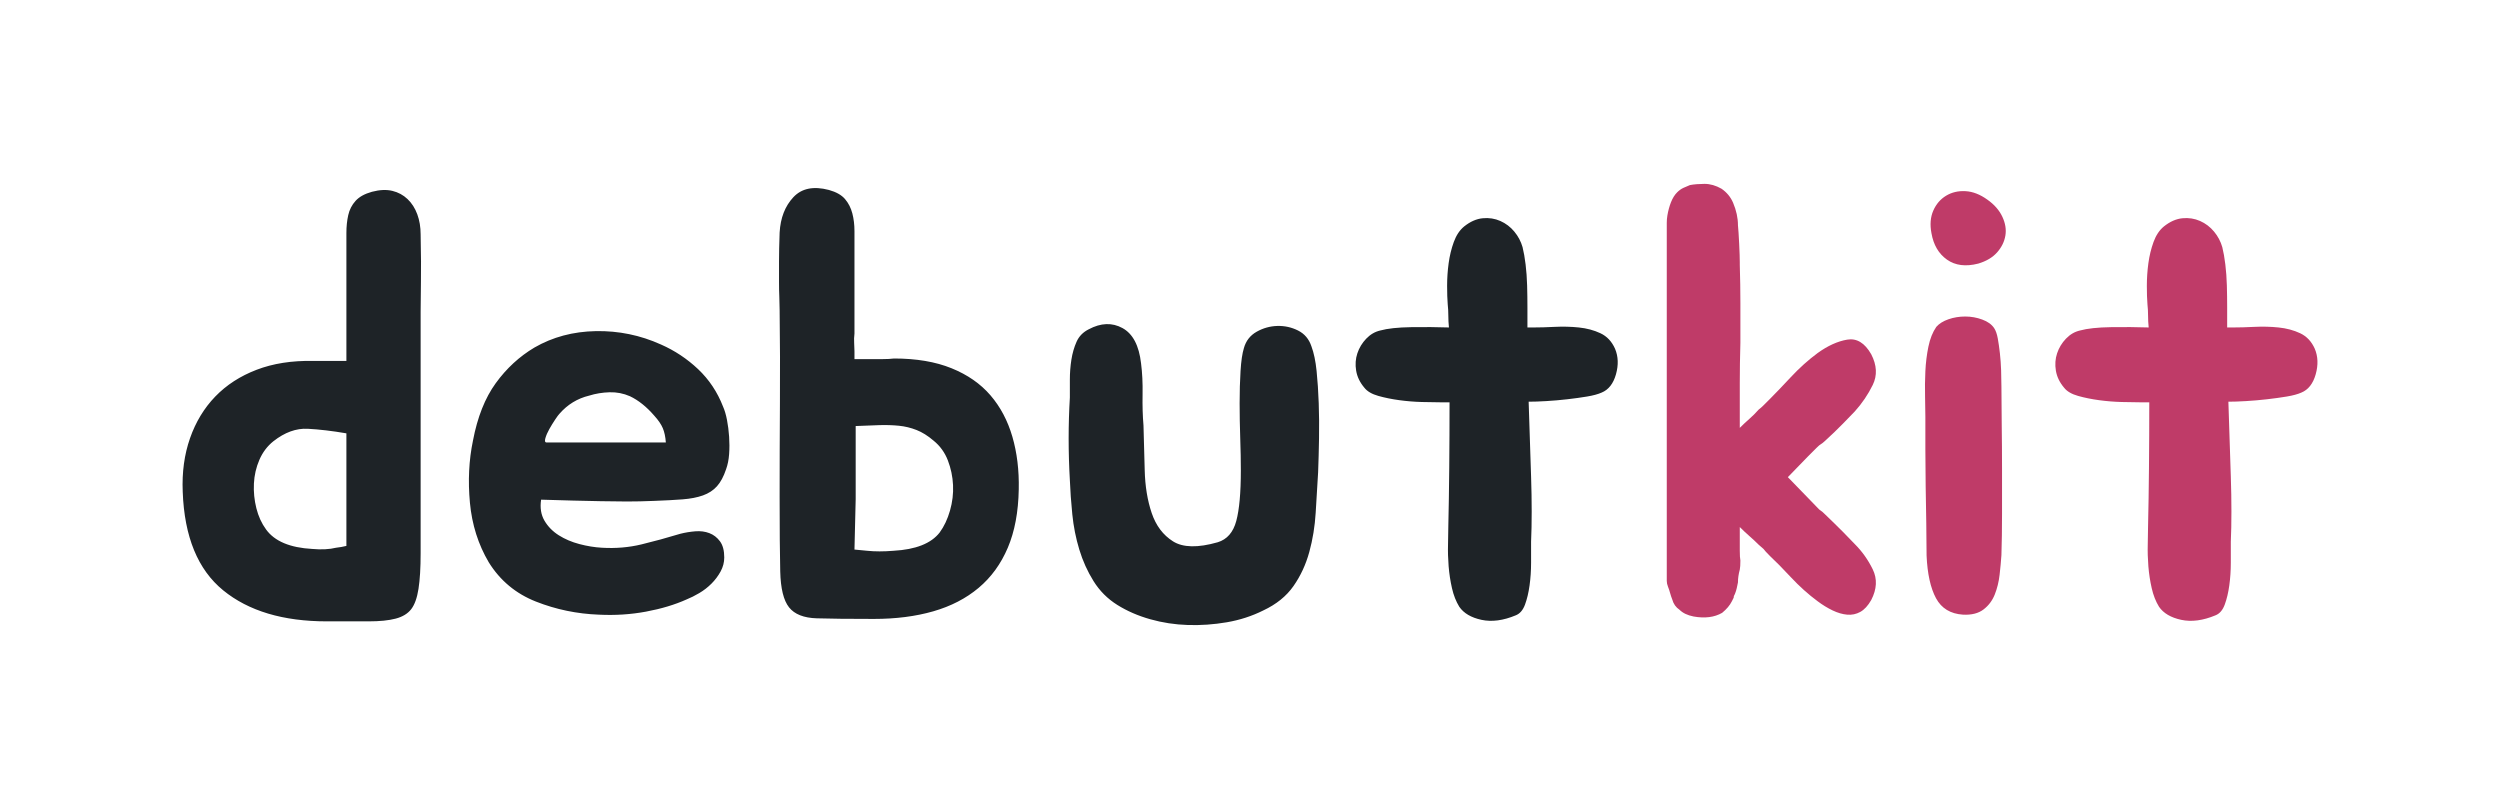
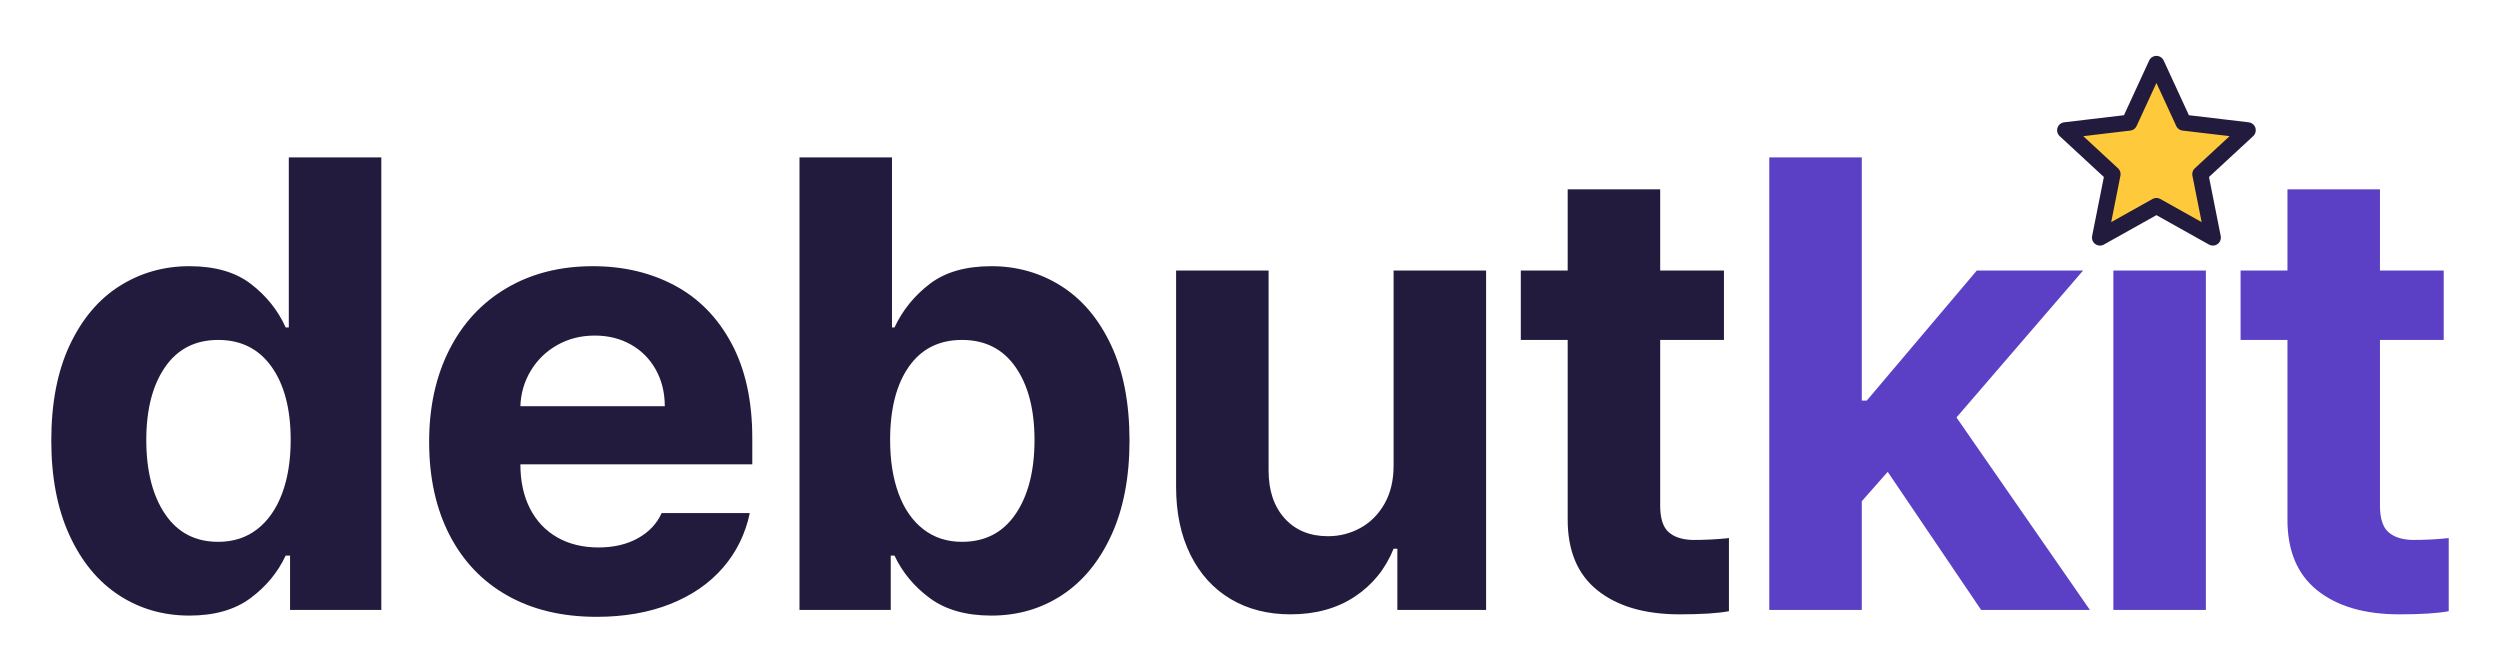
- <svg xmlns="http://www.w3.org/2000/svg" width="411" height="133" viewBox="0 0 410.87 132.52">
-   <path transform="translate(25.93 101.20)" fill="#1E2327" d="M35.2 -69.9Q37.1 -70.4 38.55 -70.05Q40.0 -69.7 41.05 -68.7Q42.1 -67.7 42.65 -66.2Q43.2 -64.7 43.2 -62.9Q43.3 -57.9 43.25 -55.1Q43.2 -52.3 43.2 -50.2V-19.5Q43.2 -14.1 43.2 -10.5Q43.2 -6.9 42.85 -4.65Q42.5 -2.4 41.65 -1.3Q40.8 -0.2 39.1 0.25Q37.4 0.7 34.65 0.7Q31.9 0.7 27.8 0.7Q17.0 0.7 10.75 -4.4Q4.5 -9.5 4.1 -20.6Q3.9 -25.4 5.3 -29.4Q6.7 -33.4 9.45 -36.25Q12.2 -39.1 16.25 -40.65Q20.3 -42.2 25.5 -42.1H31.0V-60.0Q31.0 -61.6 31.0 -63.15Q31.0 -64.7 31.3 -66.05Q31.6 -67.4 32.5 -68.4Q33.4 -69.4 35.2 -69.9ZM17.8 -14.4Q19.9 -11.5 25.4 -11.2Q26.5 -11.1 27.5 -11.15Q28.5 -11.2 29.3 -11.4Q30.2 -11.5 31.0 -11.7V-30.2Q27.5 -30.8 24.65 -30.95Q21.8 -31.1 19.0 -28.9Q17.5 -27.7 16.7 -25.85Q15.9 -24.0 15.8 -21.95Q15.7 -19.9 16.2 -17.9Q16.7 -15.9 17.8 -14.4Z M85.9 -13.7Q87.1 -14.0 88.35 -14.1Q89.6 -14.2 90.65 -13.8Q91.7 -13.4 92.4 -12.45Q93.1 -11.5 93.1 -9.8Q93.1 -8.6 92.5 -7.5Q91.9 -6.4 91.0 -5.5Q90.1 -4.6 89.0 -3.95Q87.9 -3.3 86.9 -2.9Q84.0 -1.6 80.25 -0.9Q76.5 -0.2 72.5 -0.4Q67.1 -0.6 62.15 -2.55Q57.2 -4.5 54.4 -9.0Q51.8 -13.4 51.3 -18.8Q50.8 -24.2 51.8 -29.0Q52.9 -34.8 55.55 -38.45Q58.2 -42.1 61.9 -44.3Q66.4 -46.9 72.0 -47.0Q77.6 -47.1 82.7 -44.8Q86.1 -43.3 88.8 -40.75Q91.5 -38.2 92.9 -34.6Q93.3 -33.7 93.55 -32.4Q93.8 -31.1 93.9 -29.65Q94.0 -28.2 93.9 -26.8Q93.8 -25.4 93.4 -24.3Q92.8 -22.5 91.9 -21.5Q91.0 -20.5 89.6 -20.0Q88.2 -19.5 86.25 -19.35Q84.3 -19.2 81.6 -19.1Q79.2 -19.0 77.1 -19.0Q75.0 -19.0 72.8 -19.05Q70.6 -19.1 68.25 -19.15Q65.9 -19.2 63 -19.3Q62.7 -17.3 63.55 -15.85Q64.4 -14.4 65.9 -13.45Q67.4 -12.5 69.3 -12.0Q71.2 -11.5 73.0 -11.4Q76.4 -11.2 79.5 -11.95Q82.6 -12.7 85.9 -13.7ZM81.6 -33.1Q79.7 -35.3 77.6 -36.3Q76.0 -37.0 74.25 -36.95Q72.5 -36.9 70.9 -36.4Q68.0 -35.7 66.0 -33.4Q65.8 -33.2 65.3 -32.45Q64.8 -31.7 64.35 -30.9Q63.9 -30.1 63.7 -29.4Q63.5 -28.7 63.9 -28.7H83.5Q83.4 -30.1 83.0 -31.05Q82.6 -32.0 81.6 -33.1Z M102.2 -63.2Q102.4 -66.8 104.45 -69.0Q106.5 -71.2 110.3 -70.2Q112.1 -69.7 112.95 -68.7Q113.8 -67.7 114.15 -66.35Q114.5 -65.0 114.5 -63.45Q114.5 -61.9 114.5 -60.4V-46.6Q114.4 -45.8 114.45 -45.05Q114.5 -44.3 114.5 -43.7V-42.4H117.0Q118.1 -42.4 119.15 -42.4Q120.2 -42.4 121.0 -42.5Q126.5 -42.5 130.45 -40.9Q134.4 -39.3 136.85 -36.45Q139.3 -33.6 140.45 -29.65Q141.6 -25.7 141.5 -21.0Q141.4 -15.4 139.7 -11.4Q138.0 -7.4 134.9 -4.8Q131.8 -2.2 127.45 -0.95Q123.1 0.3 117.7 0.3Q111.5 0.3 108.3 0.2Q105.1 0.1 103.75 -1.6Q102.4 -3.3 102.3 -7.5Q102.2 -11.7 102.2 -19.8Q102.2 -27.6 102.25 -35.2Q102.3 -42.8 102.2 -50.5Q102.2 -51.5 102.15 -52.6Q102.1 -53.7 102.1 -55.1Q102.1 -56.5 102.1 -58.45Q102.1 -60.4 102.2 -63.2ZM120.9 -10.9Q126.4 -11.2 128.5 -13.9Q129.6 -15.4 130.2 -17.5Q130.8 -19.6 130.7 -21.7Q130.6 -23.8 129.85 -25.75Q129.1 -27.7 127.5 -29.0Q126.1 -30.2 124.7 -30.75Q123.3 -31.3 121.8 -31.45Q120.3 -31.6 118.6 -31.55Q116.9 -31.5 114.7 -31.4V-19.4L114.5 -11.1Q115.5 -11.0 116.6 -10.9Q118.5 -10.7 120.9 -10.9Z M190.7 -23.8Q190.5 -20.5 190.3 -17.15Q190.1 -13.8 189.25 -10.7Q188.4 -7.6 186.65 -5.1Q184.9 -2.6 181.7 -1.1Q178.9 0.3 175.7 0.85Q172.5 1.4 169.3 1.3Q166.1 1.2 163.1 0.35Q160.1 -0.5 157.7 -2.0Q155.3 -3.5 153.8 -5.9Q152.3 -8.3 151.45 -11.1Q150.6 -13.9 150.3 -16.9Q150.0 -19.9 149.9 -22.5Q149.5 -29.4 149.9 -36.1Q149.9 -37.4 149.9 -39.05Q149.9 -40.7 150.15 -42.3Q150.4 -43.9 151.0 -45.25Q151.6 -46.6 153.0 -47.3Q156.0 -48.9 158.55 -47.5Q161.1 -46.1 161.6 -41.7Q161.9 -39.4 161.85 -36.6Q161.8 -33.8 162.0 -31.5Q162.1 -28.1 162.2 -24.15Q162.3 -20.2 163.35 -17.1Q164.4 -14.0 166.85 -12.45Q169.3 -10.9 174.2 -12.3Q176.5 -13.0 177.25 -15.8Q178.0 -18.6 178.0 -24.1Q178.0 -26.5 177.9 -29.4Q177.8 -32.3 177.8 -35.15Q177.8 -38.0 177.95 -40.45Q178.1 -42.9 178.5 -44.2Q179.0 -46.0 180.6 -46.9Q182.2 -47.8 184.0 -47.85Q185.8 -47.9 187.4 -47.1Q189.0 -46.3 189.6 -44.5Q190.2 -42.9 190.45 -40.45Q190.7 -38.0 190.8 -35.15Q190.9 -32.3 190.85 -29.35Q190.8 -26.4 190.7 -23.8Z M239.5 -44.1Q240.3 -42.2 239.65 -39.9Q239.0 -37.6 237.3 -36.9Q236.4 -36.5 234.9 -36.25Q233.4 -36.0 231.65 -35.8Q229.9 -35.6 228.2 -35.5Q226.5 -35.4 225.3 -35.4Q225.4 -32.4 225.5 -29.25Q225.6 -26.1 225.7 -23.1Q225.8 -20.1 225.8 -17.35Q225.8 -14.6 225.7 -12.4Q225.7 -10.9 225.7 -8.95Q225.7 -7.0 225.45 -5.2Q225.2 -3.4 224.7 -2.05Q224.2 -0.7 223.2 -0.3Q220.1 1.0 217.55 0.45Q215.0 -0.1 213.9 -1.7Q213.1 -3.0 212.7 -4.75Q212.3 -6.5 212.15 -8.35Q212.0 -10.2 212.05 -11.95Q212.1 -13.7 212.1 -15.0Q212.2 -19.2 212.25 -24.55Q212.3 -29.9 212.3 -35.3H210.8Q209.6 -35.3 207.75 -35.35Q205.9 -35.4 204.05 -35.65Q202.2 -35.9 200.6 -36.35Q199.0 -36.8 198.3 -37.7Q197.2 -39.0 196.95 -40.5Q196.7 -42.0 197.15 -43.35Q197.6 -44.7 198.6 -45.75Q199.6 -46.8 200.9 -47.1Q202.7 -47.6 206.0 -47.65Q209.3 -47.7 212.2 -47.6Q212.1 -48.6 212.1 -49.55Q212.1 -50.5 212.0 -51.4Q211.9 -52.6 211.9 -54.45Q211.9 -56.3 212.15 -58.15Q212.4 -60.0 213.0 -61.65Q213.6 -63.3 214.7 -64.2Q216.2 -65.4 217.75 -65.55Q219.3 -65.7 220.65 -65.1Q222.0 -64.5 222.95 -63.35Q223.9 -62.2 224.3 -60.8Q224.6 -59.6 224.8 -57.95Q225.0 -56.3 225.05 -54.5Q225.1 -52.7 225.1 -50.9Q225.1 -49.1 225.1 -47.6H226.1Q227.6 -47.6 229.6 -47.7Q231.6 -47.8 233.55 -47.6Q235.5 -47.4 237.1 -46.65Q238.7 -45.9 239.5 -44.1Z" />
-   <path transform="translate(25.93 101.20)" fill="#BF3B68" d="M267.9 -23.0Q270.1 -20.7 271.15 -19.65Q272.2 -18.6 272.65 -18.1Q273.1 -17.6 273.3 -17.5Q273.5 -17.4 274.0 -16.9Q274.5 -16.4 275.6 -15.35Q276.7 -14.3 278.9 -12.0Q280.7 -10.2 281.85 -7.85Q283.0 -5.5 281.6 -2.8Q280.8 -1.4 279.8 -0.85Q278.8 -0.3 277.65 -0.4Q276.5 -0.5 275.25 -1.1Q274.0 -1.7 272.8 -2.6Q270.5 -4.3 268.4 -6.55Q266.3 -8.8 265.0 -10.0Q264.1 -10.9 263.9 -11.2Q263.7 -11.4 263.5 -11.55Q263.3 -11.7 263.1 -11.9Q262.4 -12.6 261.6 -13.3Q260.8 -14.0 260.0 -14.8V-10.9Q260.0 -9.8 260.1 -9.3Q260.1 -8.3 260.0 -7.8Q259.7 -6.7 259.7 -5.7Q259.6 -5.2 259.5 -4.75Q259.4 -4.3 259.2 -3.8Q259.1 -3.6 259.05 -3.5Q259.0 -3.4 259.0 -3.2Q258.9 -3.0 258.85 -2.9Q258.8 -2.8 258.7 -2.6Q258.2 -1.6 257.1 -0.7Q255.2 0.4 252.4 -0.1Q250.9 -0.4 250.1 -1.2Q249.2 -1.8 248.9 -2.9Q248.7 -3.4 248.55 -3.95Q248.4 -4.5 248.2 -5.0Q248.0 -5.5 248.0 -5.95Q248.0 -6.4 248.0 -6.7V-63.6Q248.0 -64.2 248.0 -64.8Q248.0 -65.4 248.1 -66.0Q248.2 -66.6 248.35 -67.15Q248.5 -67.7 248.7 -68.2Q249.1 -69.2 249.7 -69.8Q250.2 -70.3 250.75 -70.55Q251.3 -70.8 251.8 -71.0Q252.3 -71.1 252.95 -71.15Q253.6 -71.2 254.2 -71.2Q255.6 -71.2 257.0 -70.4Q258.3 -69.5 258.9 -68.1Q259.7 -66.2 259.7 -64.4Q259.8 -63.4 259.9 -61.35Q260.0 -59.3 260.0 -58.3V-57.9Q260.1 -54.6 260.1 -51.6Q260.1 -48.6 260.1 -45.1Q260.0 -41.6 260.0 -38.45Q260.0 -35.3 260.0 -32.2V-31.1Q260.8 -31.9 261.6 -32.6Q262.4 -33.3 263.1 -34.1Q263.5 -34.4 263.9 -34.8L265.0 -35.9Q266.3 -37.2 268.4 -39.45Q270.5 -41.7 272.8 -43.4Q275.3 -45.2 277.65 -45.6Q280.0 -46.0 281.6 -43.2Q283.0 -40.5 281.85 -38.15Q280.7 -35.8 278.9 -33.8Q276.7 -31.5 275.6 -30.45Q274.5 -29.4 274.0 -28.95Q273.5 -28.5 273.3 -28.4Q273.1 -28.3 272.65 -27.85Q272.2 -27.4 271.15 -26.35Q270.1 -25.3 267.9 -23.0Z M303.0 -37.9Q303.0 -35.1 303.05 -31.6Q303.1 -28.1 303.1 -24.35Q303.1 -20.6 303.1 -16.95Q303.1 -13.3 303.0 -10.2Q302.9 -8.7 302.7 -6.95Q302.5 -5.2 301.9 -3.7Q301.3 -2.2 300.05 -1.25Q298.8 -0.3 296.7 -0.4Q293.6 -0.6 292.25 -3.1Q290.9 -5.6 290.7 -10.1Q290.7 -12.4 290.65 -15.4Q290.6 -18.4 290.55 -21.5Q290.5 -24.6 290.5 -27.55Q290.5 -30.5 290.5 -32.9Q290.5 -34.3 290.45 -36.3Q290.4 -38.3 290.5 -40.4Q290.6 -42.5 291.0 -44.45Q291.4 -46.4 292.3 -47.7Q293.0 -48.5 294.3 -48.95Q295.6 -49.4 297.05 -49.4Q298.5 -49.4 299.85 -48.9Q301.2 -48.4 301.8 -47.5Q302.2 -46.9 302.4 -45.8Q302.6 -44.7 302.75 -43.35Q302.9 -42.0 302.95 -40.55Q303.0 -39.1 303.0 -37.9ZM299.2 -58.1Q296.1 -57.3 294.05 -58.75Q292.0 -60.2 291.5 -63.1Q291.1 -65.2 291.8 -66.8Q292.5 -68.4 293.9 -69.25Q295.3 -70.1 297.1 -70.0Q298.9 -69.9 300.7 -68.6Q302.4 -67.4 303.15 -65.8Q303.9 -64.2 303.65 -62.7Q303.4 -61.2 302.3 -59.95Q301.2 -58.7 299.2 -58.1Z M354.5 -44.1Q355.3 -42.2 354.65 -39.9Q354 -37.6 352.3 -36.9Q351.4 -36.5 349.9 -36.25Q348.4 -36.0 346.65 -35.8Q344.9 -35.6 343.2 -35.5Q341.5 -35.4 340.3 -35.4Q340.4 -32.4 340.5 -29.25Q340.6 -26.1 340.7 -23.1Q340.8 -20.1 340.8 -17.35Q340.8 -14.6 340.7 -12.4Q340.7 -10.9 340.7 -8.95Q340.7 -7.0 340.45 -5.2Q340.2 -3.4 339.7 -2.05Q339.2 -0.7 338.2 -0.3Q335.1 1.0 332.55 0.45Q330 -0.1 328.9 -1.7Q328.1 -3.0 327.7 -4.75Q327.3 -6.5 327.15 -8.35Q327 -10.2 327.05 -11.95Q327.1 -13.7 327.1 -15.0Q327.2 -19.2 327.25 -24.55Q327.3 -29.9 327.3 -35.3H325.8Q324.6 -35.3 322.75 -35.35Q320.9 -35.4 319.05 -35.65Q317.2 -35.9 315.6 -36.35Q314 -36.8 313.3 -37.7Q312.2 -39.0 311.95 -40.5Q311.7 -42.0 312.15 -43.35Q312.6 -44.7 313.6 -45.75Q314.6 -46.8 315.9 -47.1Q317.7 -47.6 321 -47.65Q324.3 -47.7 327.2 -47.6Q327.1 -48.6 327.1 -49.55Q327.1 -50.5 327 -51.4Q326.9 -52.6 326.9 -54.45Q326.9 -56.3 327.15 -58.15Q327.4 -60.0 328.0 -61.65Q328.6 -63.3 329.7 -64.2Q331.2 -65.4 332.75 -65.55Q334.3 -65.7 335.65 -65.1Q337 -64.5 337.95 -63.35Q338.9 -62.2 339.3 -60.8Q339.6 -59.6 339.8 -57.95Q340 -56.3 340.05 -54.5Q340.1 -52.7 340.1 -50.9Q340.1 -49.1 340.1 -47.6H341.1Q342.6 -47.6 344.6 -47.7Q346.6 -47.8 348.55 -47.6Q350.5 -47.4 352.1 -46.65Q353.7 -45.9 354.5 -44.1Z" />
+ <svg xmlns="http://www.w3.org/2000/svg" viewBox="-4.4 -95.3 390.6 104.4" role="img" aria-label="debutkit">
+   <path d="M3.613 -26.465Q3.613 -35.254 6.494 -41.382Q9.375 -47.51 14.282 -50.61Q19.189 -53.711 25.195 -53.711Q31.201 -53.711 34.814 -50.928Q38.428 -48.145 40.234 -44.141H40.723V-70.703H55.176V0.0H40.918V-8.496H40.234Q38.379 -4.541 34.717 -1.831Q31.055 0.879 25.195 0.879Q19.043 0.879 14.16 -2.319Q9.277 -5.518 6.445 -11.694Q3.613 -17.871 3.613 -26.465ZM41.016 -26.562Q41.016 -33.789 38.037 -37.988Q35.059 -42.188 29.688 -42.188Q24.316 -42.188 21.387 -37.939Q18.457 -33.691 18.457 -26.562Q18.457 -19.336 21.387 -14.99Q24.316 -10.645 29.688 -10.645Q33.252 -10.645 35.791 -12.622Q38.33 -14.6 39.673 -18.188Q41.016 -21.777 41.016 -26.562ZM62.648 -26.27Q62.648 -34.424 65.798 -40.649Q68.947 -46.875 74.758 -50.293Q80.568 -53.711 88.234 -53.711Q95.363 -53.711 101.003 -50.708Q106.643 -47.705 109.89 -41.65Q113.137 -35.596 113.137 -26.855V-22.754H76.906Q76.906 -18.799 78.396 -15.869Q79.885 -12.939 82.644 -11.353Q85.402 -9.766 89.113 -9.766Q92.678 -9.766 95.266 -11.206Q97.854 -12.646 98.977 -15.137H112.746Q111.721 -10.254 108.547 -6.592Q105.373 -2.93 100.319 -0.928Q95.266 1.074 88.82 1.074Q80.764 1.074 74.88 -2.246Q68.996 -5.566 65.822 -11.743Q62.648 -17.92 62.648 -26.27ZM99.465 -31.836Q99.465 -35.01 98.073 -37.524Q96.682 -40.039 94.191 -41.455Q91.701 -42.871 88.527 -42.871Q85.305 -42.871 82.692 -41.406Q80.08 -39.941 78.542 -37.402Q77.004 -34.863 76.906 -31.836ZM120.512 -70.703H134.965V-44.141H135.355Q137.26 -48.193 140.873 -50.952Q144.486 -53.711 150.492 -53.711Q156.498 -53.711 161.405 -50.61Q166.312 -47.51 169.193 -41.382Q172.074 -35.254 172.074 -26.465Q172.074 -17.871 169.242 -11.694Q166.41 -5.518 161.527 -2.319Q156.645 0.879 150.492 0.879Q144.584 0.879 140.897 -1.831Q137.211 -4.541 135.355 -8.496H134.77V0.0H120.512ZM145.902 -10.645Q151.322 -10.645 154.276 -14.99Q157.23 -19.336 157.23 -26.562Q157.23 -33.691 154.276 -37.939Q151.322 -42.188 145.902 -42.188Q140.531 -42.188 137.602 -38.013Q134.672 -33.838 134.672 -26.562Q134.672 -21.777 135.99 -18.188Q137.309 -14.6 139.848 -12.622Q142.387 -10.645 145.902 -10.645ZM213.336 -53.027H227.789V0.0H213.922V-9.57H213.336Q211.432 -4.834 207.257 -2.075Q203.082 0.684 197.223 0.684Q191.9 0.684 187.872 -1.709Q183.844 -4.102 181.598 -8.618Q179.352 -13.135 179.352 -19.238V-53.027H193.805V-21.777Q193.805 -17.09 196.319 -14.307Q198.834 -11.523 203.082 -11.523Q205.816 -11.523 208.16 -12.817Q210.504 -14.111 211.92 -16.602Q213.336 -19.092 213.336 -22.559ZM264.949 -42.188H254.988V-16.309Q254.988 -13.379 256.258 -12.207Q257.527 -11.035 259.969 -10.938Q263.094 -10.938 265.73 -11.23V0.195Q263.143 0.684 258.016 0.684Q249.861 0.684 245.174 -3.076Q240.486 -6.836 240.535 -14.258V-42.188H233.211V-53.027H240.535V-65.723H254.988V-53.027H264.949Z" fill="#231B3D" />
+   <path d="M272.031 -70.703H286.484V-32.715H287.266L304.453 -53.027H321.055L301.279 -30.078L322.129 0.0H305.137L290.537 -21.582L286.484 -16.992V0.0H272.031ZM325.793 -53.027H340.246V0.0H325.793ZM377.406 -42.188H367.445V-16.309Q367.445 -13.379 368.715 -12.207Q369.984 -11.035 372.426 -10.938Q375.551 -10.938 378.188 -11.23V0.195Q375.6 0.684 370.473 0.684Q362.318 0.684 357.631 -3.076Q352.943 -6.836 352.992 -14.258V-42.188H345.668V-53.027H352.992V-65.723H367.445V-53.027H377.406Z" fill="#5B3FC4" />
+   <path d="M332.52,-85.32 L336.75,-76.14 L346.79,-74.95 L339.37,-68.09 L341.34,-58.18 L332.52,-63.12 L323.70,-58.18 L325.67,-68.09 L318.25,-74.95 L328.29,-76.14 Z" fill="#FFC93C" stroke="#231B3D" stroke-width="2.50" stroke-linejoin="round" />
</svg>
